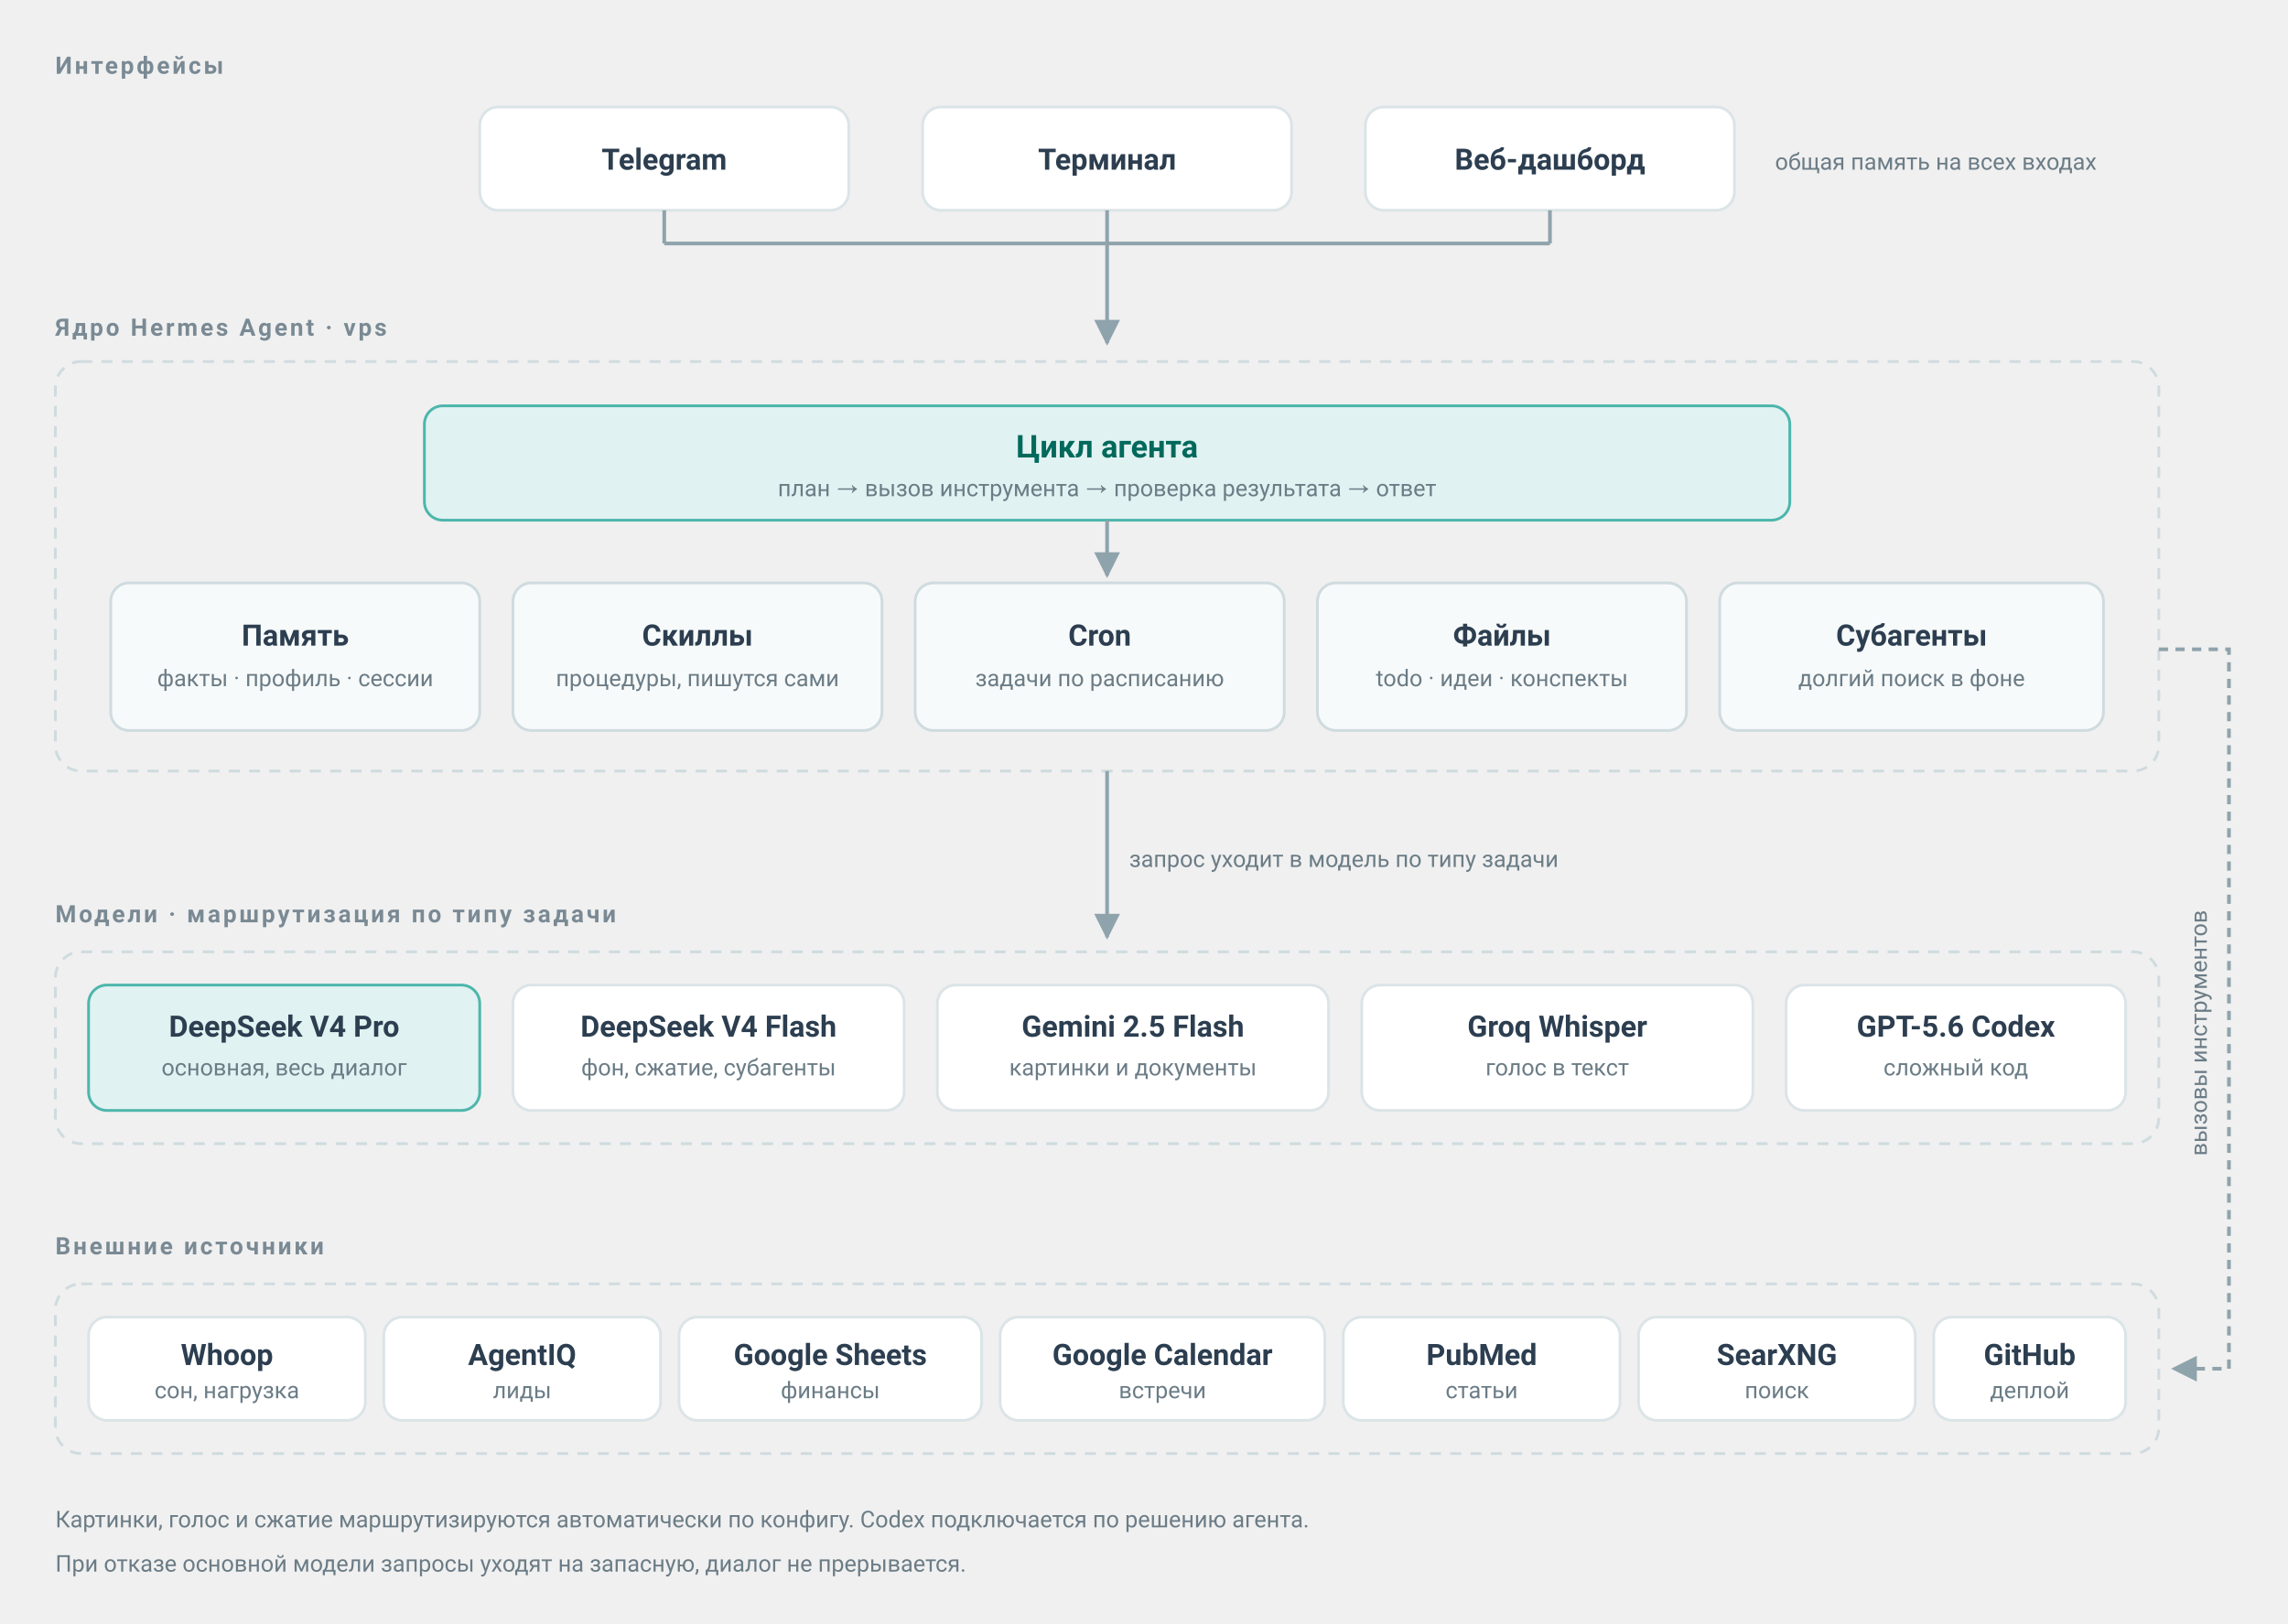
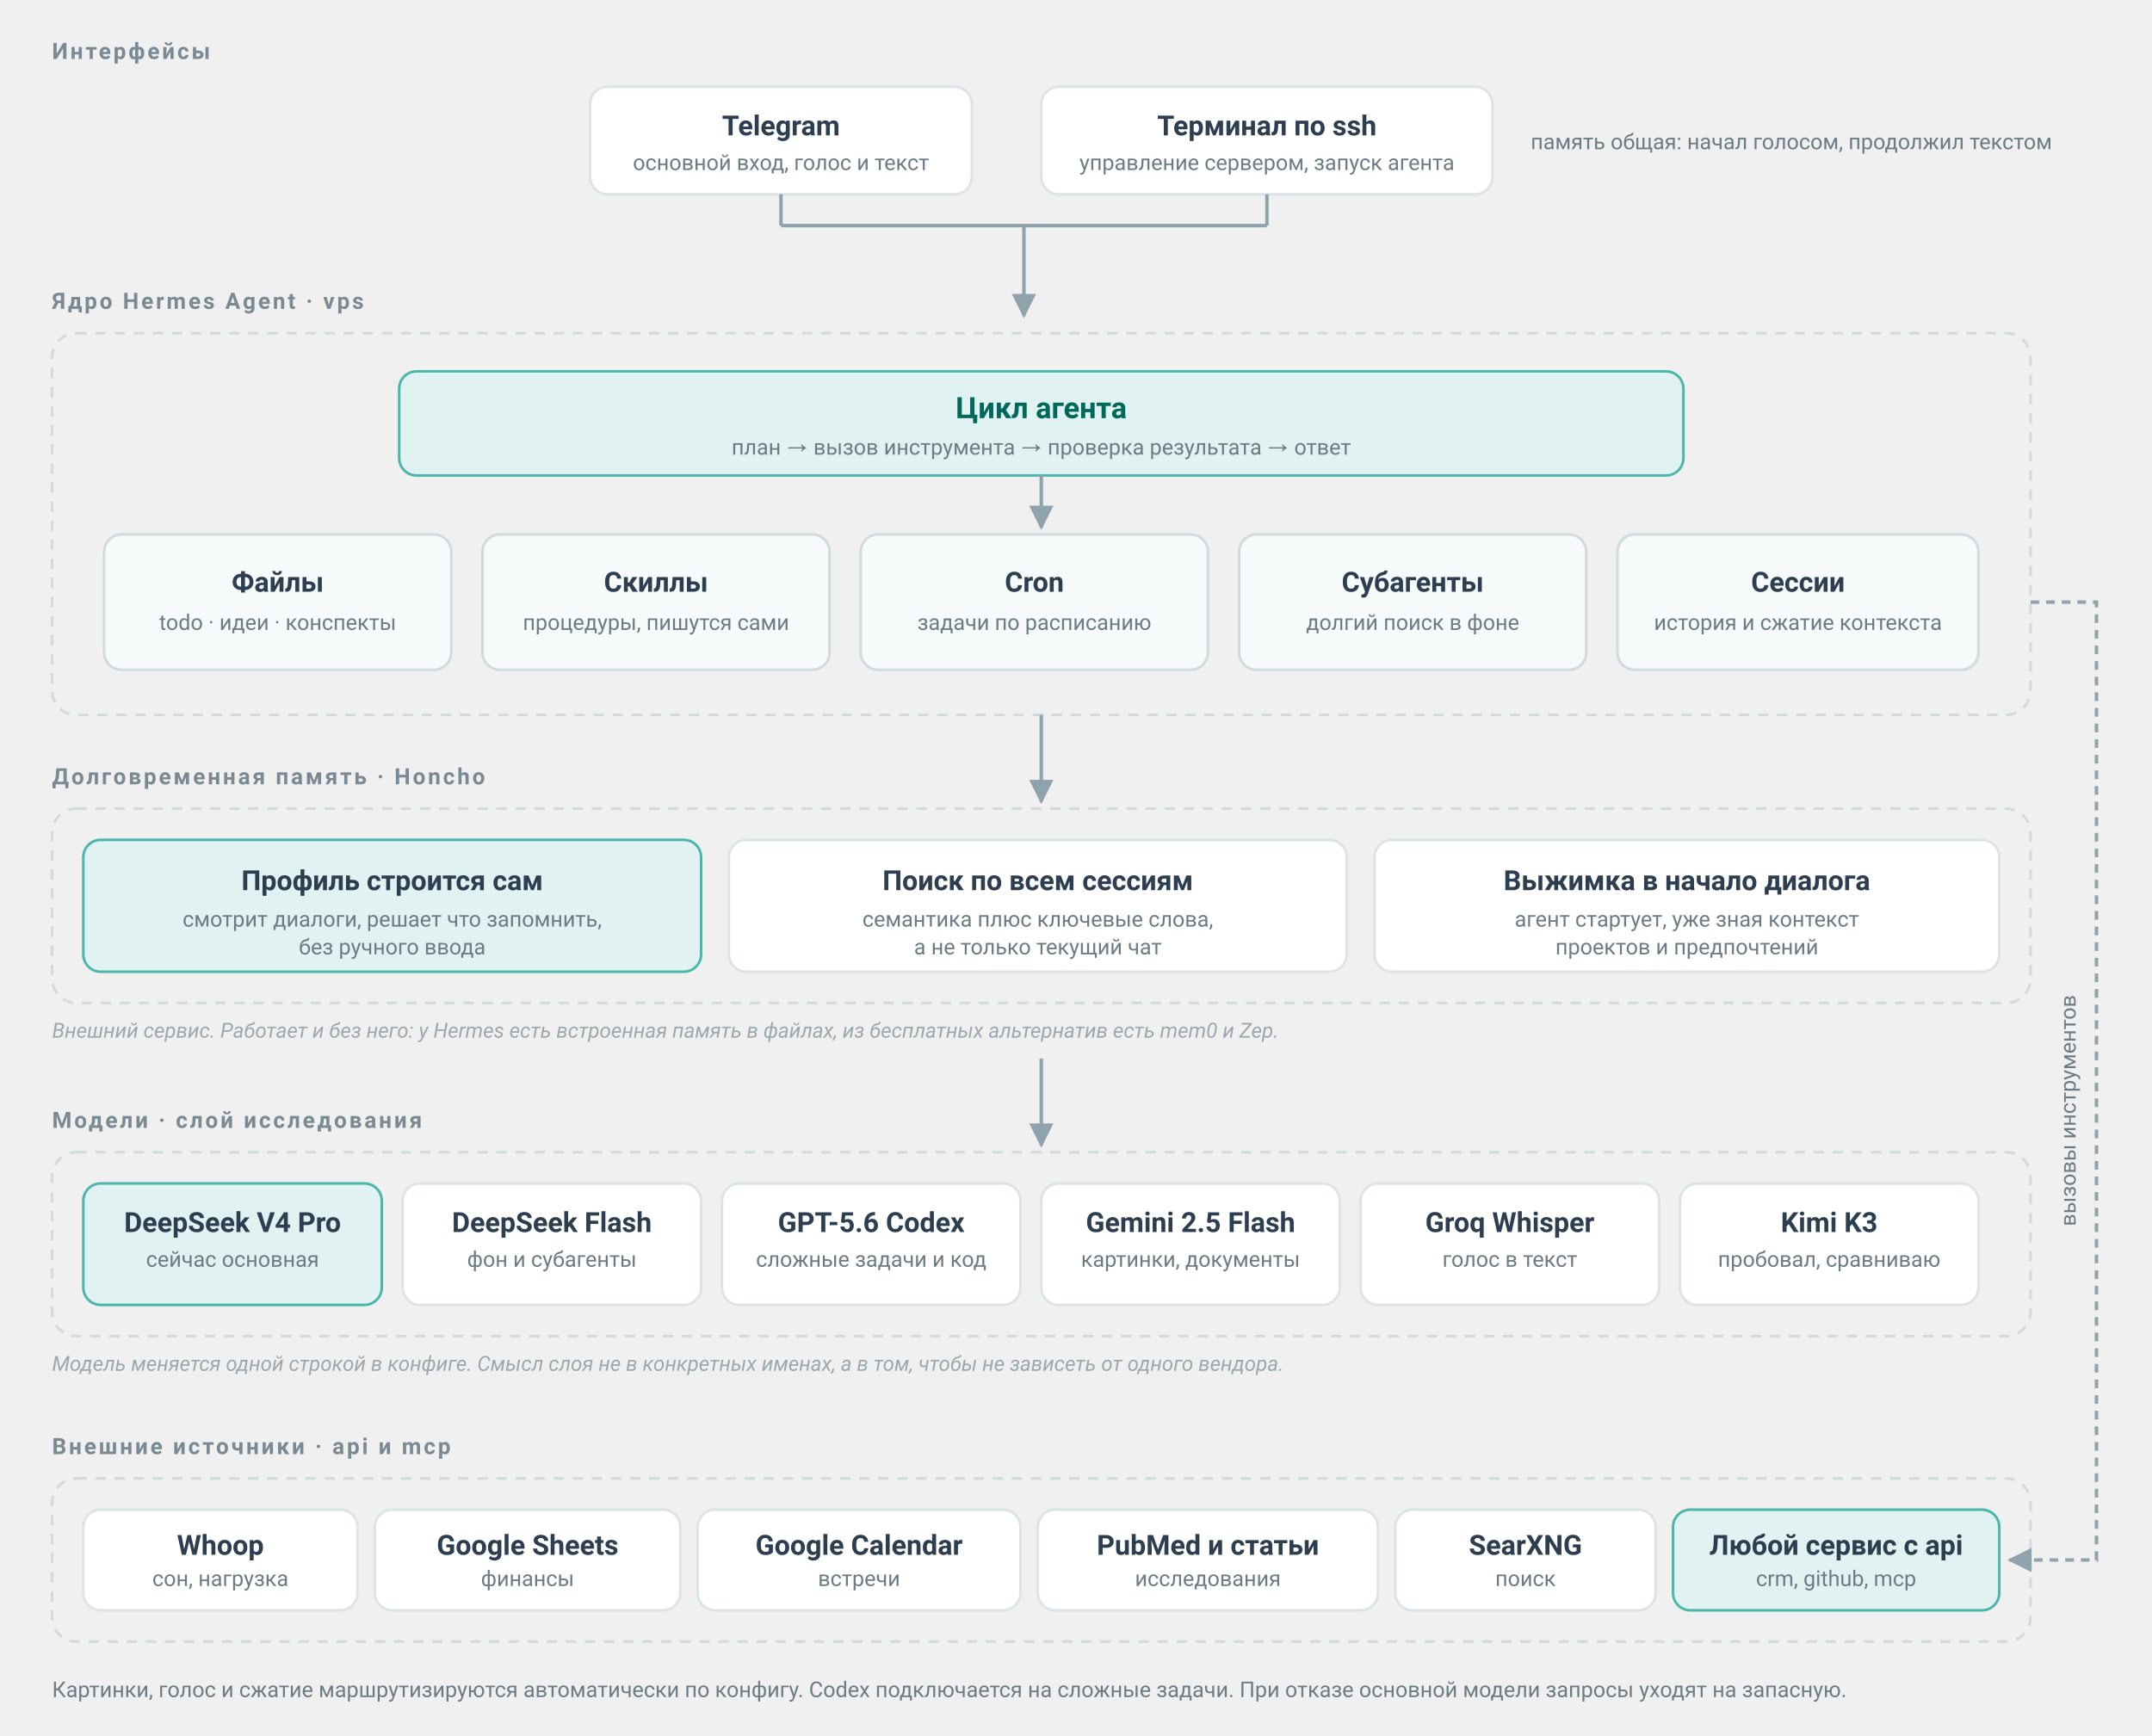
- <svg xmlns="http://www.w3.org/2000/svg" viewBox="0 0 1240 880" width="1240" height="880" role="img" aria-label="Архитектура ai-ассистента на базе Hermes Agent: интерфейсы, ядро на vps, модели и внешние источники">
+ <svg xmlns="http://www.w3.org/2000/svg" viewBox="0 0 1240 1000" width="1240" height="1000" role="img" aria-label="Архитектура ассистента: интерфейсы, ядро Hermes на vps, долговременная память, слой моделей, внешние источники через api и mcp">
  <style>
  .t     { font-family: -apple-system, BlinkMacSystemFont, "Segoe UI", Roboto, Helvetica, Arial, sans-serif; }
  .band  { font-size: 13px; font-weight: 600; letter-spacing: 1.4px; text-transform: uppercase; fill: #7a8a94; }
  .name  { font-size: 16px; font-weight: 600; fill: #2c3e50; }
  .core  { font-size: 17px; font-weight: 600; fill: #00695c; }
  .sub   { font-size: 12.5px; fill: #6b7c86; }
+   .alt   { font-size: 12px; fill: #9aa8b0; font-style: italic; }
  .card  { fill: #ffffff; stroke: #dbe4e7; stroke-width: 1.5; }
  .cardA { fill: #e0f2f1; stroke: #4db6ac; stroke-width: 1.5; }
  .cardB { fill: #f7fafa; stroke: #cfdbdf; stroke-width: 1.5; }
  .zone  { fill: none; stroke: #cfdbdf; stroke-width: 1.5; stroke-dasharray: 6 5; }
  .flow  { stroke: #8fa3ac; stroke-width: 2; fill: none; }
  .flowD { stroke: #8fa3ac; stroke-width: 2; fill: none; stroke-dasharray: 5 4; }
  @media (prefers-color-scheme: dark) {
-     .band  { fill: #7f8f9a; }
-     .name  { fill: #ededed; }
-     .core  { fill: #80cbc4; }
-     .sub   { fill: #9aa8b2; }
-     .card  { fill: #1e2426; stroke: #38434a; }
-     .cardA { fill: #12312e; stroke: #4db6ac; }
-     .cardB { fill: #191f21; stroke: #333d43; }
-     .zone  { stroke: #3a464d; }
-     .flow, .flowD { stroke: #63757f; }
+     .band { fill: #7f8f9a; } .name { fill: #ededed; } .core { fill: #80cbc4; }
+     .sub  { fill: #9aa8b2; } .alt  { fill: #78858d; }
+     .card { fill: #1e2426; stroke: #38434a; }
+     .cardA{ fill: #12312e; stroke: #4db6ac; }
+     .cardB{ fill: #191f21; stroke: #333d43; }
+     .zone { stroke: #3a464d; } .flow, .flowD { stroke: #63757f; }
  }
</style>
  <defs>
    <marker id="a" viewBox="0 0 10 10" refX="9" refY="5" markerWidth="7" markerHeight="7" orient="auto-start-reverse">
      <path d="M0,0 L10,5 L0,10 z" fill="#8fa3ac" />
    </marker>
  </defs>
  <g class="t">
-     <text x="30" y="40" class="band">Интерфейсы</text>
-     <rect x="260" y="58" width="200" height="56" rx="10" class="card" />
-     <text x="360" y="92" class="name" text-anchor="middle">Telegram</text>
-     <rect x="500" y="58" width="200" height="56" rx="10" class="card" />
-     <text x="600" y="92" class="name" text-anchor="middle">Терминал</text>
-     <rect x="740" y="58" width="200" height="56" rx="10" class="card" />
-     <text x="840" y="92" class="name" text-anchor="middle">Веб-дашборд</text>
-     <text x="962" y="92" class="sub">общая память на всех входах</text>
-     <path d="M360,114 L360,132 M600,114 L600,132 M840,114 L840,132" class="flow" />
-     <path d="M360,132 L840,132" class="flow" />
-     <path d="M600,132 L600,186" class="flow" marker-end="url(#a)" />
-     <text x="30" y="182" class="band">Ядро Hermes Agent · vps</text>
-     <rect x="30" y="196" width="1140" height="222" rx="14" class="zone" />
-     <rect x="230" y="220" width="740" height="62" rx="10" class="cardA" />
-     <text x="600" y="248" class="core" text-anchor="middle">Цикл агента</text>
-     <text x="600" y="269" class="sub" text-anchor="middle">план → вызов инструмента → проверка результата → ответ</text>
-     <path d="M600,282 L600,312" class="flow" marker-end="url(#a)" />
-     <rect x="60" y="316" width="200" height="80" rx="10" class="cardB" />
-     <text x="160" y="350" class="name" text-anchor="middle">Память</text>
-     <text x="160" y="372" class="sub" text-anchor="middle">факты · профиль · сессии</text>
-     <rect x="278" y="316" width="200" height="80" rx="10" class="cardB" />
-     <text x="378" y="350" class="name" text-anchor="middle">Скиллы</text>
-     <text x="378" y="372" class="sub" text-anchor="middle">процедуры, пишутся сами</text>
-     <rect x="496" y="316" width="200" height="80" rx="10" class="cardB" />
-     <text x="596" y="350" class="name" text-anchor="middle">Cron</text>
-     <text x="596" y="372" class="sub" text-anchor="middle">задачи по расписанию</text>
-     <rect x="714" y="316" width="200" height="80" rx="10" class="cardB" />
-     <text x="814" y="350" class="name" text-anchor="middle">Файлы</text>
-     <text x="814" y="372" class="sub" text-anchor="middle">todo · идеи · конспекты</text>
-     <rect x="932" y="316" width="208" height="80" rx="10" class="cardB" />
-     <text x="1036" y="350" class="name" text-anchor="middle">Субагенты</text>
-     <text x="1036" y="372" class="sub" text-anchor="middle">долгий поиск в фоне</text>
-     <path d="M600,418 L600,508" class="flow" marker-end="url(#a)" />
-     <text x="612" y="470" class="sub">запрос уходит в модель по типу задачи</text>
-     <path d="M1170,352 L1208,352 L1208,742 L1178,742" class="flowD" marker-end="url(#a)" />
-     <text x="1196" y="560" class="sub" transform="rotate(-90 1196,560)" text-anchor="middle">вызовы инструментов</text>
-     <text x="30" y="500" class="band">Модели · маршрутизация по типу задачи</text>
-     <rect x="30" y="516" width="1140" height="104" rx="14" class="zone" />
-     <rect x="48" y="534" width="212" height="68" rx="10" class="cardA" />
-     <text x="154" y="562" class="name" text-anchor="middle">DeepSeek V4 Pro</text>
-     <text x="154" y="583" class="sub" text-anchor="middle">основная, весь диалог</text>
-     <rect x="278" y="534" width="212" height="68" rx="10" class="card" />
-     <text x="384" y="562" class="name" text-anchor="middle">DeepSeek V4 Flash</text>
-     <text x="384" y="583" class="sub" text-anchor="middle">фон, сжатие, субагенты</text>
-     <rect x="508" y="534" width="212" height="68" rx="10" class="card" />
-     <text x="614" y="562" class="name" text-anchor="middle">Gemini 2.5 Flash</text>
-     <text x="614" y="583" class="sub" text-anchor="middle">картинки и документы</text>
-     <rect x="738" y="534" width="212" height="68" rx="10" class="card" />
-     <text x="844" y="562" class="name" text-anchor="middle">Groq Whisper</text>
-     <text x="844" y="583" class="sub" text-anchor="middle">голос в текст</text>
-     <rect x="968" y="534" width="184" height="68" rx="10" class="card" />
-     <text x="1060" y="562" class="name" text-anchor="middle">GPT-5.6 Codex</text>
-     <text x="1060" y="583" class="sub" text-anchor="middle">сложный код</text>
-     <text x="30" y="680" class="band">Внешние источники</text>
-     <rect x="30" y="696" width="1140" height="92" rx="14" class="zone" />
-     <rect x="48" y="714" width="150" height="56" rx="10" class="card" />
-     <text x="123" y="740" class="name" text-anchor="middle" font-size="15">Whoop</text>
-     <text x="123" y="758" class="sub" text-anchor="middle" font-size="11.5">сон, нагрузка</text>
-     <rect x="208" y="714" width="150" height="56" rx="10" class="card" />
-     <text x="283" y="740" class="name" text-anchor="middle" font-size="15">AgentIQ</text>
-     <text x="283" y="758" class="sub" text-anchor="middle" font-size="11.5">лиды</text>
-     <rect x="368" y="714" width="164" height="56" rx="10" class="card" />
-     <text x="450" y="740" class="name" text-anchor="middle" font-size="15">Google Sheets</text>
-     <text x="450" y="758" class="sub" text-anchor="middle" font-size="11.5">финансы</text>
-     <rect x="542" y="714" width="176" height="56" rx="10" class="card" />
-     <text x="630" y="740" class="name" text-anchor="middle" font-size="15">Google Calendar</text>
-     <text x="630" y="758" class="sub" text-anchor="middle" font-size="11.5">встречи</text>
-     <rect x="728" y="714" width="150" height="56" rx="10" class="card" />
-     <text x="803" y="740" class="name" text-anchor="middle" font-size="15">PubMed</text>
-     <text x="803" y="758" class="sub" text-anchor="middle" font-size="11.5">статьи</text>
-     <rect x="888" y="714" width="150" height="56" rx="10" class="card" />
-     <text x="963" y="740" class="name" text-anchor="middle" font-size="15">SearXNG</text>
-     <text x="963" y="758" class="sub" text-anchor="middle" font-size="11.5">поиск</text>
-     <rect x="1048" y="714" width="104" height="56" rx="10" class="card" />
-     <text x="1100" y="740" class="name" text-anchor="middle" font-size="15">GitHub</text>
-     <text x="1100" y="758" class="sub" text-anchor="middle" font-size="11.5">деплой</text>
-     <text x="30" y="828" class="sub">Картинки, голос и сжатие маршрутизируются автоматически по конфигу. Codex подключается по решению агента.</text>
-     <text x="30" y="852" class="sub">При отказе основной модели запросы уходят на запасную, диалог не прерывается.</text>
+     <text x="30" y="34" class="band">Интерфейсы</text>
+     <rect x="340" y="50" width="220" height="62" rx="10" class="card" />
+     <text x="450" y="78" class="name" text-anchor="middle">Telegram</text>
+     <text x="450" y="98" class="sub" text-anchor="middle">основной вход, голос и текст</text>
+     <rect x="600" y="50" width="260" height="62" rx="10" class="card" />
+     <text x="730" y="78" class="name" text-anchor="middle">Терминал по ssh</text>
+     <text x="730" y="98" class="sub" text-anchor="middle">управление сервером, запуск агента</text>
+     <text x="882" y="86" class="sub">память общая: начал голосом, продолжил текстом</text>
+     <path d="M450,112 L450,130 M730,112 L730,130" class="flow" />
+     <path d="M450,130 L730,130" class="flow" />
+     <path d="M590,130 L590,182" class="flow" marker-end="url(#a)" />
+     <text x="30" y="178" class="band">Ядро Hermes Agent · vps</text>
+     <rect x="30" y="192" width="1140" height="220" rx="14" class="zone" />
+     <rect x="230" y="214" width="740" height="60" rx="10" class="cardA" />
+     <text x="600" y="241" class="core" text-anchor="middle">Цикл агента</text>
+     <text x="600" y="262" class="sub" text-anchor="middle">план → вызов инструмента → проверка результата → ответ</text>
+     <path d="M600,274 L600,304" class="flow" marker-end="url(#a)" />
+     <rect x="60" y="308" width="200" height="78" rx="10" class="cardB" />
+     <text x="160" y="341" class="name" text-anchor="middle">Файлы</text>
+     <text x="160" y="363" class="sub" text-anchor="middle">todo · идеи · конспекты</text>
+     <rect x="278" y="308" width="200" height="78" rx="10" class="cardB" />
+     <text x="378" y="341" class="name" text-anchor="middle">Скиллы</text>
+     <text x="378" y="363" class="sub" text-anchor="middle">процедуры, пишутся сами</text>
+     <rect x="496" y="308" width="200" height="78" rx="10" class="cardB" />
+     <text x="596" y="341" class="name" text-anchor="middle">Cron</text>
+     <text x="596" y="363" class="sub" text-anchor="middle">задачи по расписанию</text>
+     <rect x="714" y="308" width="200" height="78" rx="10" class="cardB" />
+     <text x="814" y="341" class="name" text-anchor="middle">Субагенты</text>
+     <text x="814" y="363" class="sub" text-anchor="middle">долгий поиск в фоне</text>
+     <rect x="932" y="308" width="208" height="78" rx="10" class="cardB" />
+     <text x="1036" y="341" class="name" text-anchor="middle">Сессии</text>
+     <text x="1036" y="363" class="sub" text-anchor="middle">история и сжатие контекста</text>
+     <path d="M600,412 L600,462" class="flow" marker-end="url(#a)" />
+     <text x="30" y="452" class="band">Долговременная память · Honcho</text>
+     <rect x="30" y="466" width="1140" height="112" rx="14" class="zone" />
+     <rect x="48" y="484" width="356" height="76" rx="10" class="cardA" />
+     <text x="226" y="513" class="name" text-anchor="middle">Профиль строится сам</text>
+     <text x="226" y="534" class="sub" text-anchor="middle">смотрит диалоги, решает что запомнить,</text>
+     <text x="226" y="550" class="sub" text-anchor="middle">без ручного ввода</text>
+     <rect x="420" y="484" width="356" height="76" rx="10" class="card" />
+     <text x="598" y="513" class="name" text-anchor="middle">Поиск по всем сессиям</text>
+     <text x="598" y="534" class="sub" text-anchor="middle">семантика плюс ключевые слова,</text>
+     <text x="598" y="550" class="sub" text-anchor="middle">а не только текущий чат</text>
+     <rect x="792" y="484" width="360" height="76" rx="10" class="card" />
+     <text x="972" y="513" class="name" text-anchor="middle">Выжимка в начало диалога</text>
+     <text x="972" y="534" class="sub" text-anchor="middle">агент стартует, уже зная контекст</text>
+     <text x="972" y="550" class="sub" text-anchor="middle">проектов и предпочтений</text>
+     <text x="30" y="598" class="alt">Внешний сервис. Работает и без него: у Hermes есть встроенная память в файлах, из бесплатных альтернатив есть mem0 и Zep.</text>
+     <path d="M600,610 L600,660" class="flow" marker-end="url(#a)" />
+     <text x="30" y="650" class="band">Модели · слой исследования</text>
+     <rect x="30" y="664" width="1140" height="106" rx="14" class="zone" />
+     <rect x="48" y="682" width="172" height="70" rx="10" class="cardA" />
+     <text x="134" y="710" class="name" text-anchor="middle" font-size="15">DeepSeek V4 Pro</text>
+     <text x="134" y="730" class="sub" text-anchor="middle" font-size="11.5">сейчас основная</text>
+     <rect x="232" y="682" width="172" height="70" rx="10" class="card" />
+     <text x="318" y="710" class="name" text-anchor="middle" font-size="15">DeepSeek Flash</text>
+     <text x="318" y="730" class="sub" text-anchor="middle" font-size="11.5">фон и субагенты</text>
+     <rect x="416" y="682" width="172" height="70" rx="10" class="card" />
+     <text x="502" y="710" class="name" text-anchor="middle" font-size="15">GPT-5.6 Codex</text>
+     <text x="502" y="730" class="sub" text-anchor="middle" font-size="11.5">сложные задачи и код</text>
+     <rect x="600" y="682" width="172" height="70" rx="10" class="card" />
+     <text x="686" y="710" class="name" text-anchor="middle" font-size="15">Gemini 2.5 Flash</text>
+     <text x="686" y="730" class="sub" text-anchor="middle" font-size="11.5">картинки, документы</text>
+     <rect x="784" y="682" width="172" height="70" rx="10" class="card" />
+     <text x="870" y="710" class="name" text-anchor="middle" font-size="15">Groq Whisper</text>
+     <text x="870" y="730" class="sub" text-anchor="middle" font-size="11.5">голос в текст</text>
+     <rect x="968" y="682" width="172" height="70" rx="10" class="card" />
+     <text x="1054" y="710" class="name" text-anchor="middle" font-size="15">Kimi K3</text>
+     <text x="1054" y="730" class="sub" text-anchor="middle" font-size="11.5">пробовал, сравниваю</text>
+     <text x="30" y="790" class="alt">Модель меняется одной строкой в конфиге. Смысл слоя не в конкретных именах, а в том, чтобы не зависеть от одного вендора.</text>
+     <text x="30" y="838" class="band">Внешние источники · api и mcp</text>
+     <rect x="30" y="852" width="1140" height="94" rx="14" class="zone" />
+     <rect x="48" y="870" width="158" height="58" rx="10" class="card" />
+     <text x="127" y="896" class="name" text-anchor="middle" font-size="15">Whoop</text>
+     <text x="127" y="914" class="sub" text-anchor="middle" font-size="11.5">сон, нагрузка</text>
+     <rect x="216" y="870" width="176" height="58" rx="10" class="card" />
+     <text x="304" y="896" class="name" text-anchor="middle" font-size="15">Google Sheets</text>
+     <text x="304" y="914" class="sub" text-anchor="middle" font-size="11.5">финансы</text>
+     <rect x="402" y="870" width="186" height="58" rx="10" class="card" />
+     <text x="495" y="896" class="name" text-anchor="middle" font-size="15">Google Calendar</text>
+     <text x="495" y="914" class="sub" text-anchor="middle" font-size="11.5">встречи</text>
+     <rect x="598" y="870" width="196" height="58" rx="10" class="card" />
+     <text x="696" y="896" class="name" text-anchor="middle" font-size="15">PubMed и статьи</text>
+     <text x="696" y="914" class="sub" text-anchor="middle" font-size="11.5">исследования</text>
+     <rect x="804" y="870" width="150" height="58" rx="10" class="card" />
+     <text x="879" y="896" class="name" text-anchor="middle" font-size="15">SearXNG</text>
+     <text x="879" y="914" class="sub" text-anchor="middle" font-size="11.5">поиск</text>
+     <rect x="964" y="870" width="188" height="58" rx="10" class="cardA" />
+     <text x="1058" y="896" class="name" text-anchor="middle" font-size="15">Любой сервис с api</text>
+     <text x="1058" y="914" class="sub" text-anchor="middle" font-size="11.5">crm, github, mcp</text>
+     <path d="M1170,347 L1208,347 L1208,899 L1158,899" class="flowD" marker-end="url(#a)" />
+     <text x="1196" y="640" class="sub" transform="rotate(-90 1196,640)" text-anchor="middle">вызовы инструментов</text>
+     <text x="30" y="978" class="sub">Картинки, голос и сжатие маршрутизируются автоматически по конфигу. Codex подключается на сложные задачи. При отказе основной модели запросы уходят на запасную.</text>
  </g>
</svg>
